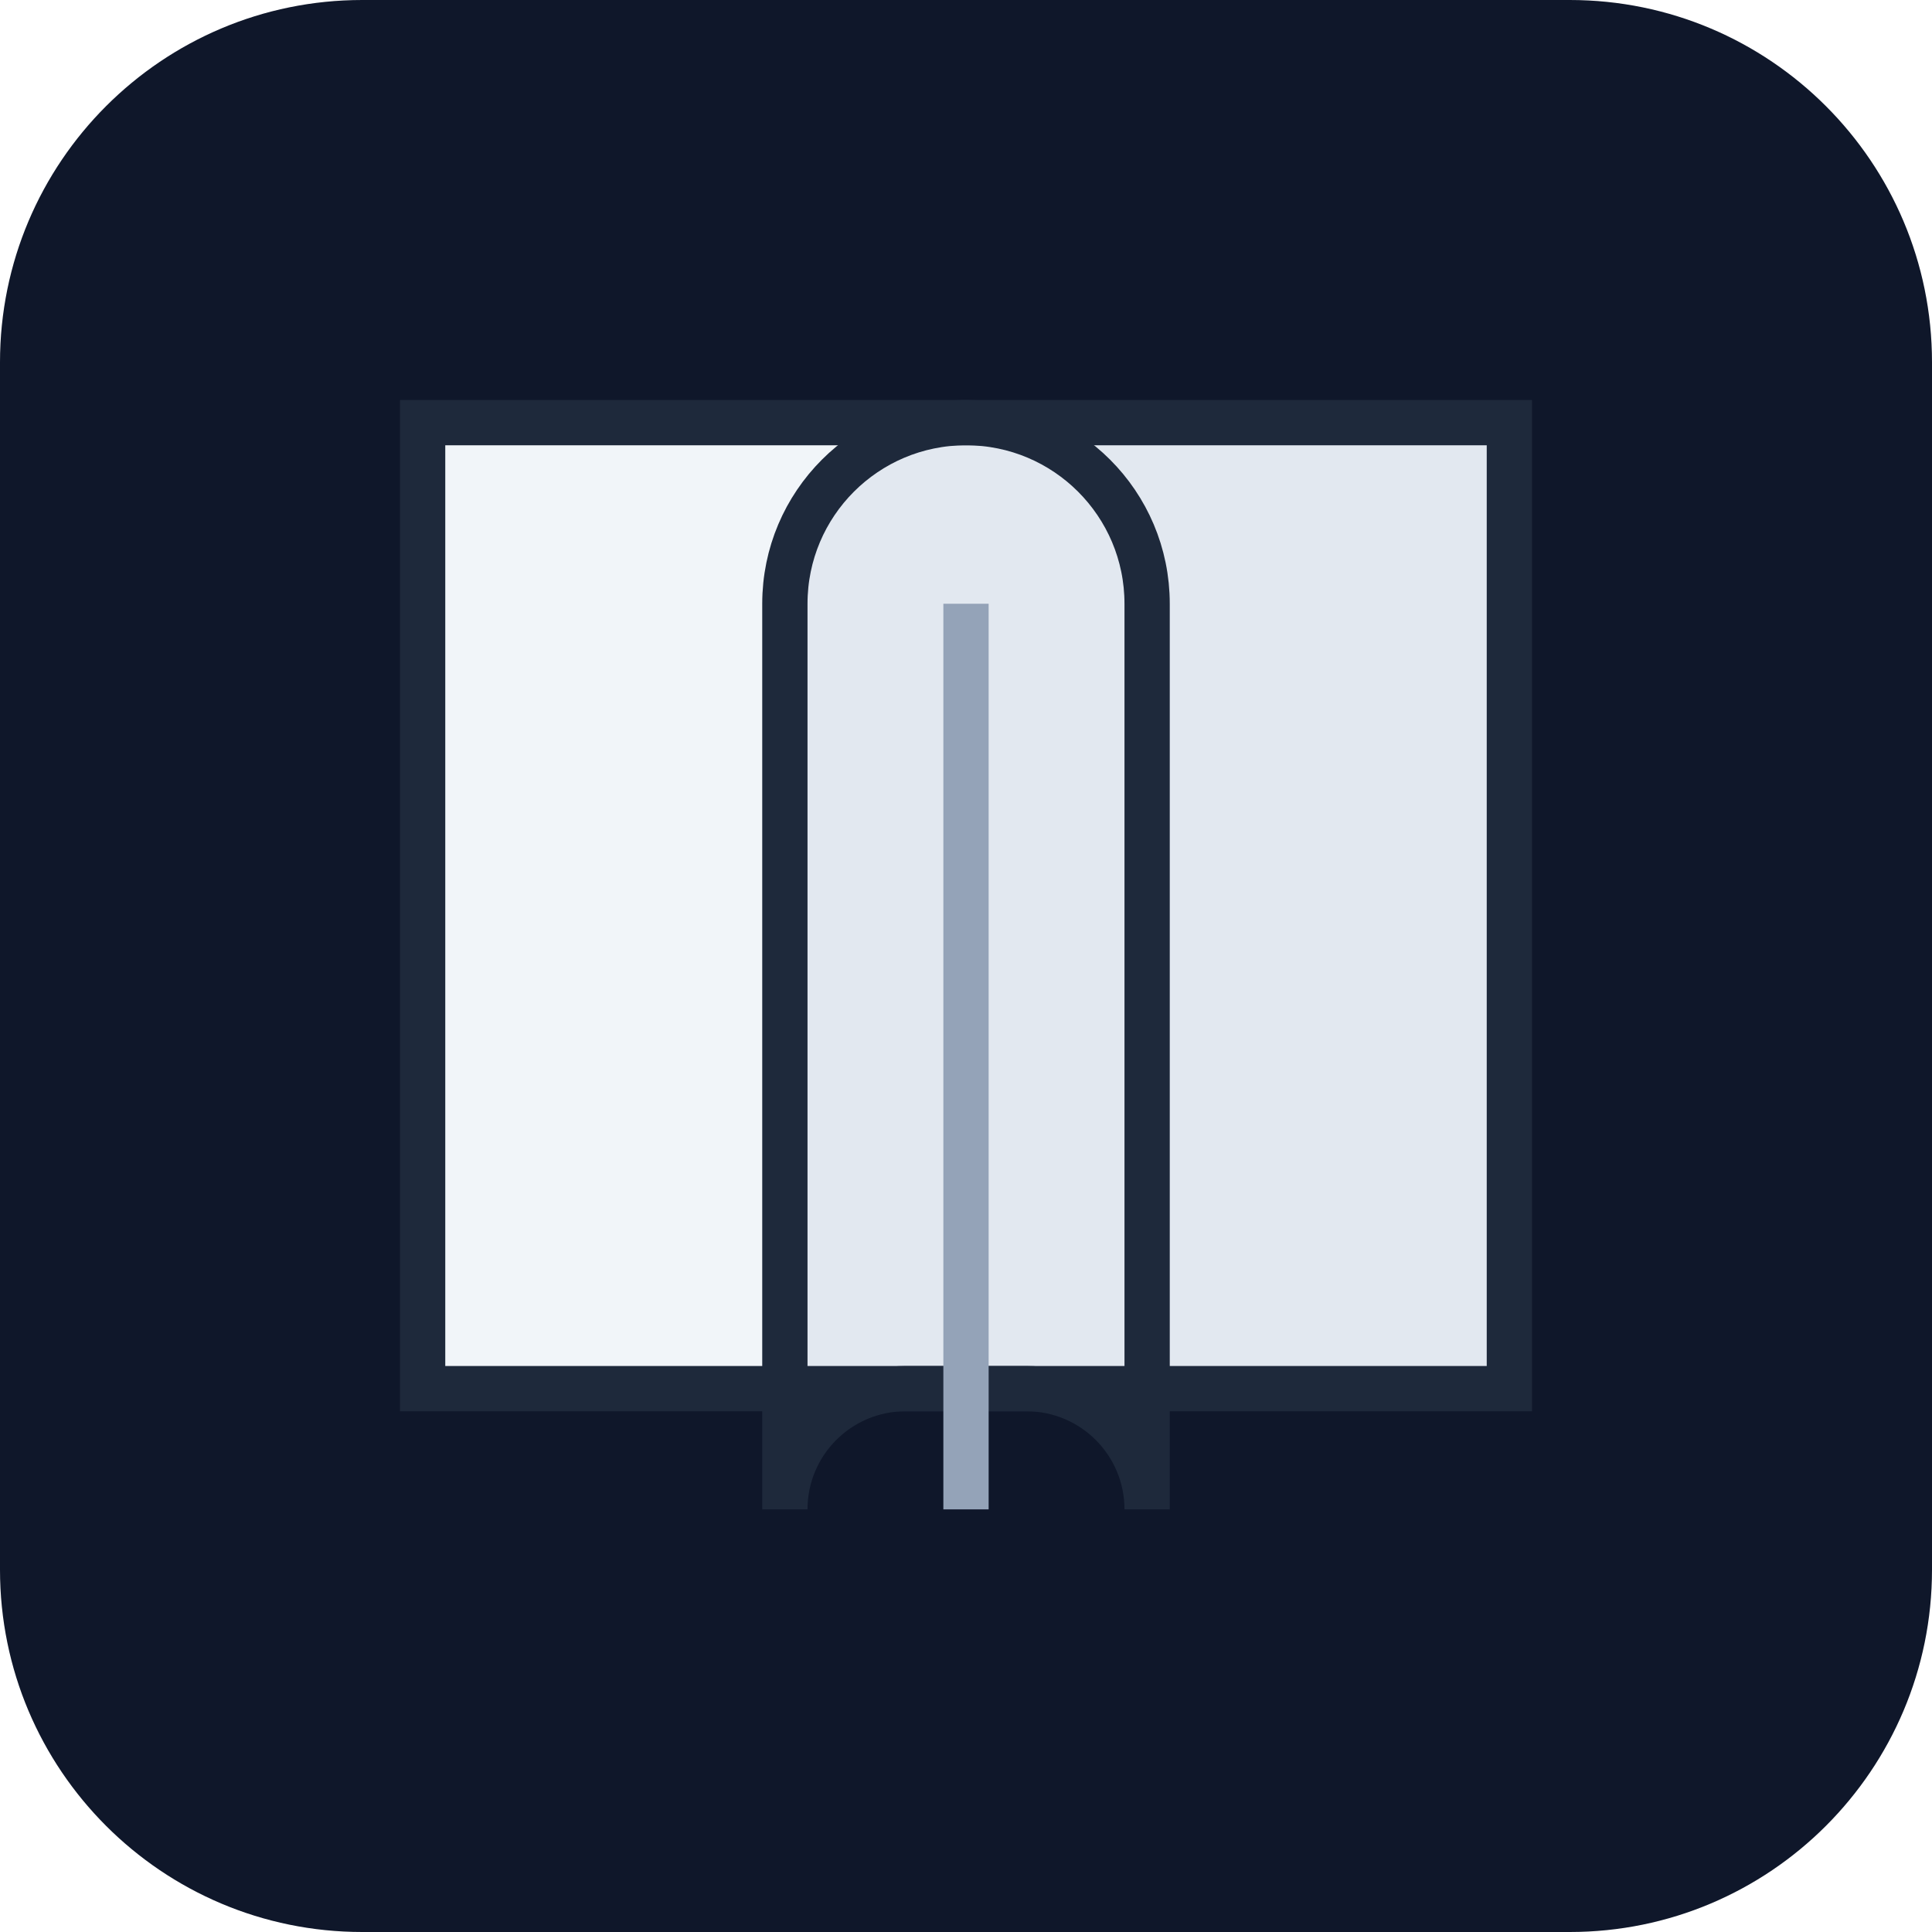
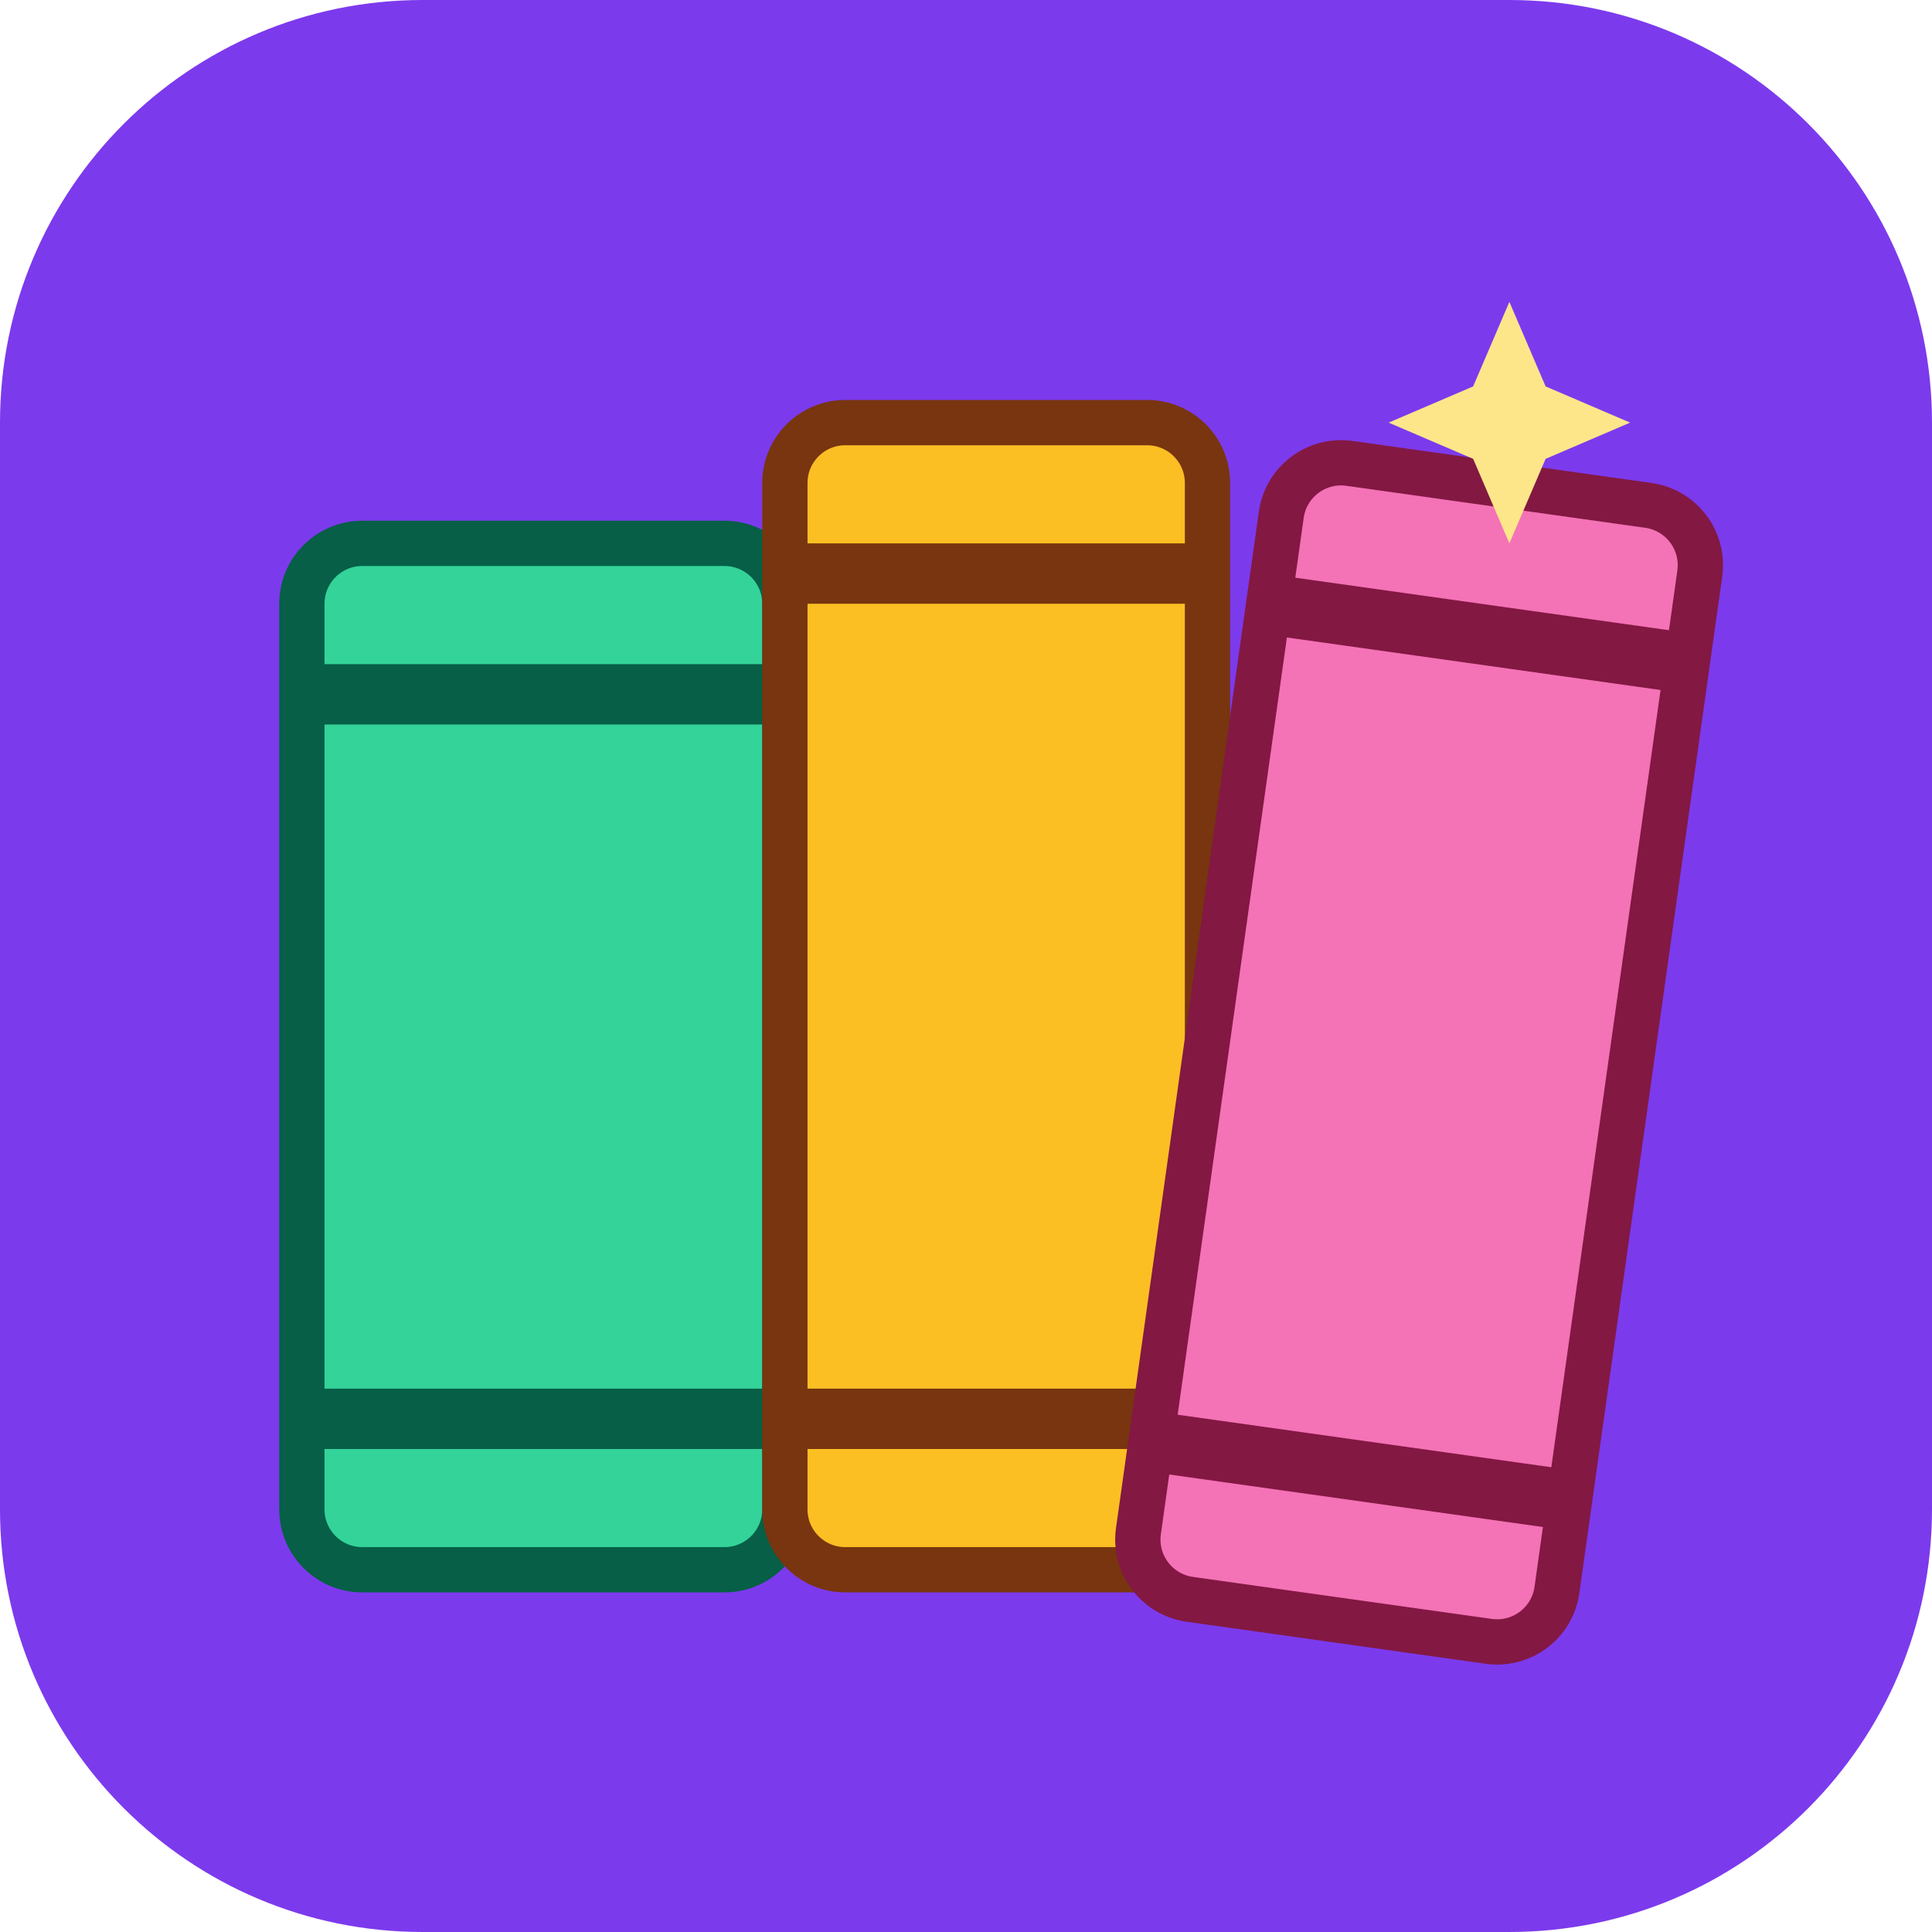
<svg xmlns="http://www.w3.org/2000/svg" viewBox="0 0 64 64">
-   <rect width="64" height="64" rx="12" fill="#0f172a" />
-   <path d="M14 14h18c3.314 0 6 2.686 6 6v30c0-2.21-1.79-4-4-4H14V14z" fill="#f1f5f9" />
-   <path d="M50 14H32c-3.314 0-6 2.686-6 6v30c0-2.21 1.79-4 4-4h20V14z" fill="#e2e8f0" />
-   <path d="M14 14h18c3.314 0 6 2.686 6 6v30c0-2.21-1.79-4-4-4H14V14z" fill="none" stroke="#1e293b" stroke-width="1.5" />
-   <path d="M50 14H32c-3.314 0-6 2.686-6 6v30c0-2.21 1.79-4 4-4h20V14z" fill="none" stroke="#1e293b" stroke-width="1.5" />
-   <line x1="32" y1="20" x2="32" y2="50" stroke="#94a3b8" stroke-width="1.5" />
+   <rect width="64" height="64" rx="14" fill="#7c3aed" />
+   <rect x="10" y="18" width="16" height="34" rx="2" fill="#34d399" stroke="#065f46" stroke-width="1.5" />
+   <rect x="10" y="22" width="16" height="2" fill="#065f46" />
+   <rect x="10" y="46" width="16" height="2" fill="#065f46" />
+   <rect x="26" y="14" width="14" height="38" rx="2" fill="#fbbf24" stroke="#78350f" stroke-width="1.5" />
+   <rect x="26" y="18" width="14" height="2" fill="#78350f" />
+   <rect x="26" y="46" width="14" height="2" fill="#78350f" />
+   <g transform="rotate(8 48 35)">
+     <rect x="40" y="16" width="14" height="38" rx="2" fill="#f472b6" stroke="#831843" stroke-width="1.5" />
+     <rect x="40" y="20" width="14" height="2" fill="#831843" />
+     <rect x="40" y="48" width="14" height="2" fill="#831843" />
+   </g>
+   <g transform="translate(46 10)">
+     <path d="M4 0 L5.2 2.8 L8 4 L5.2 5.2 L4 8 L2.8 5.2 L0 4 L2.8 2.8 Z" fill="#fde68a" />
+   </g>
</svg>
